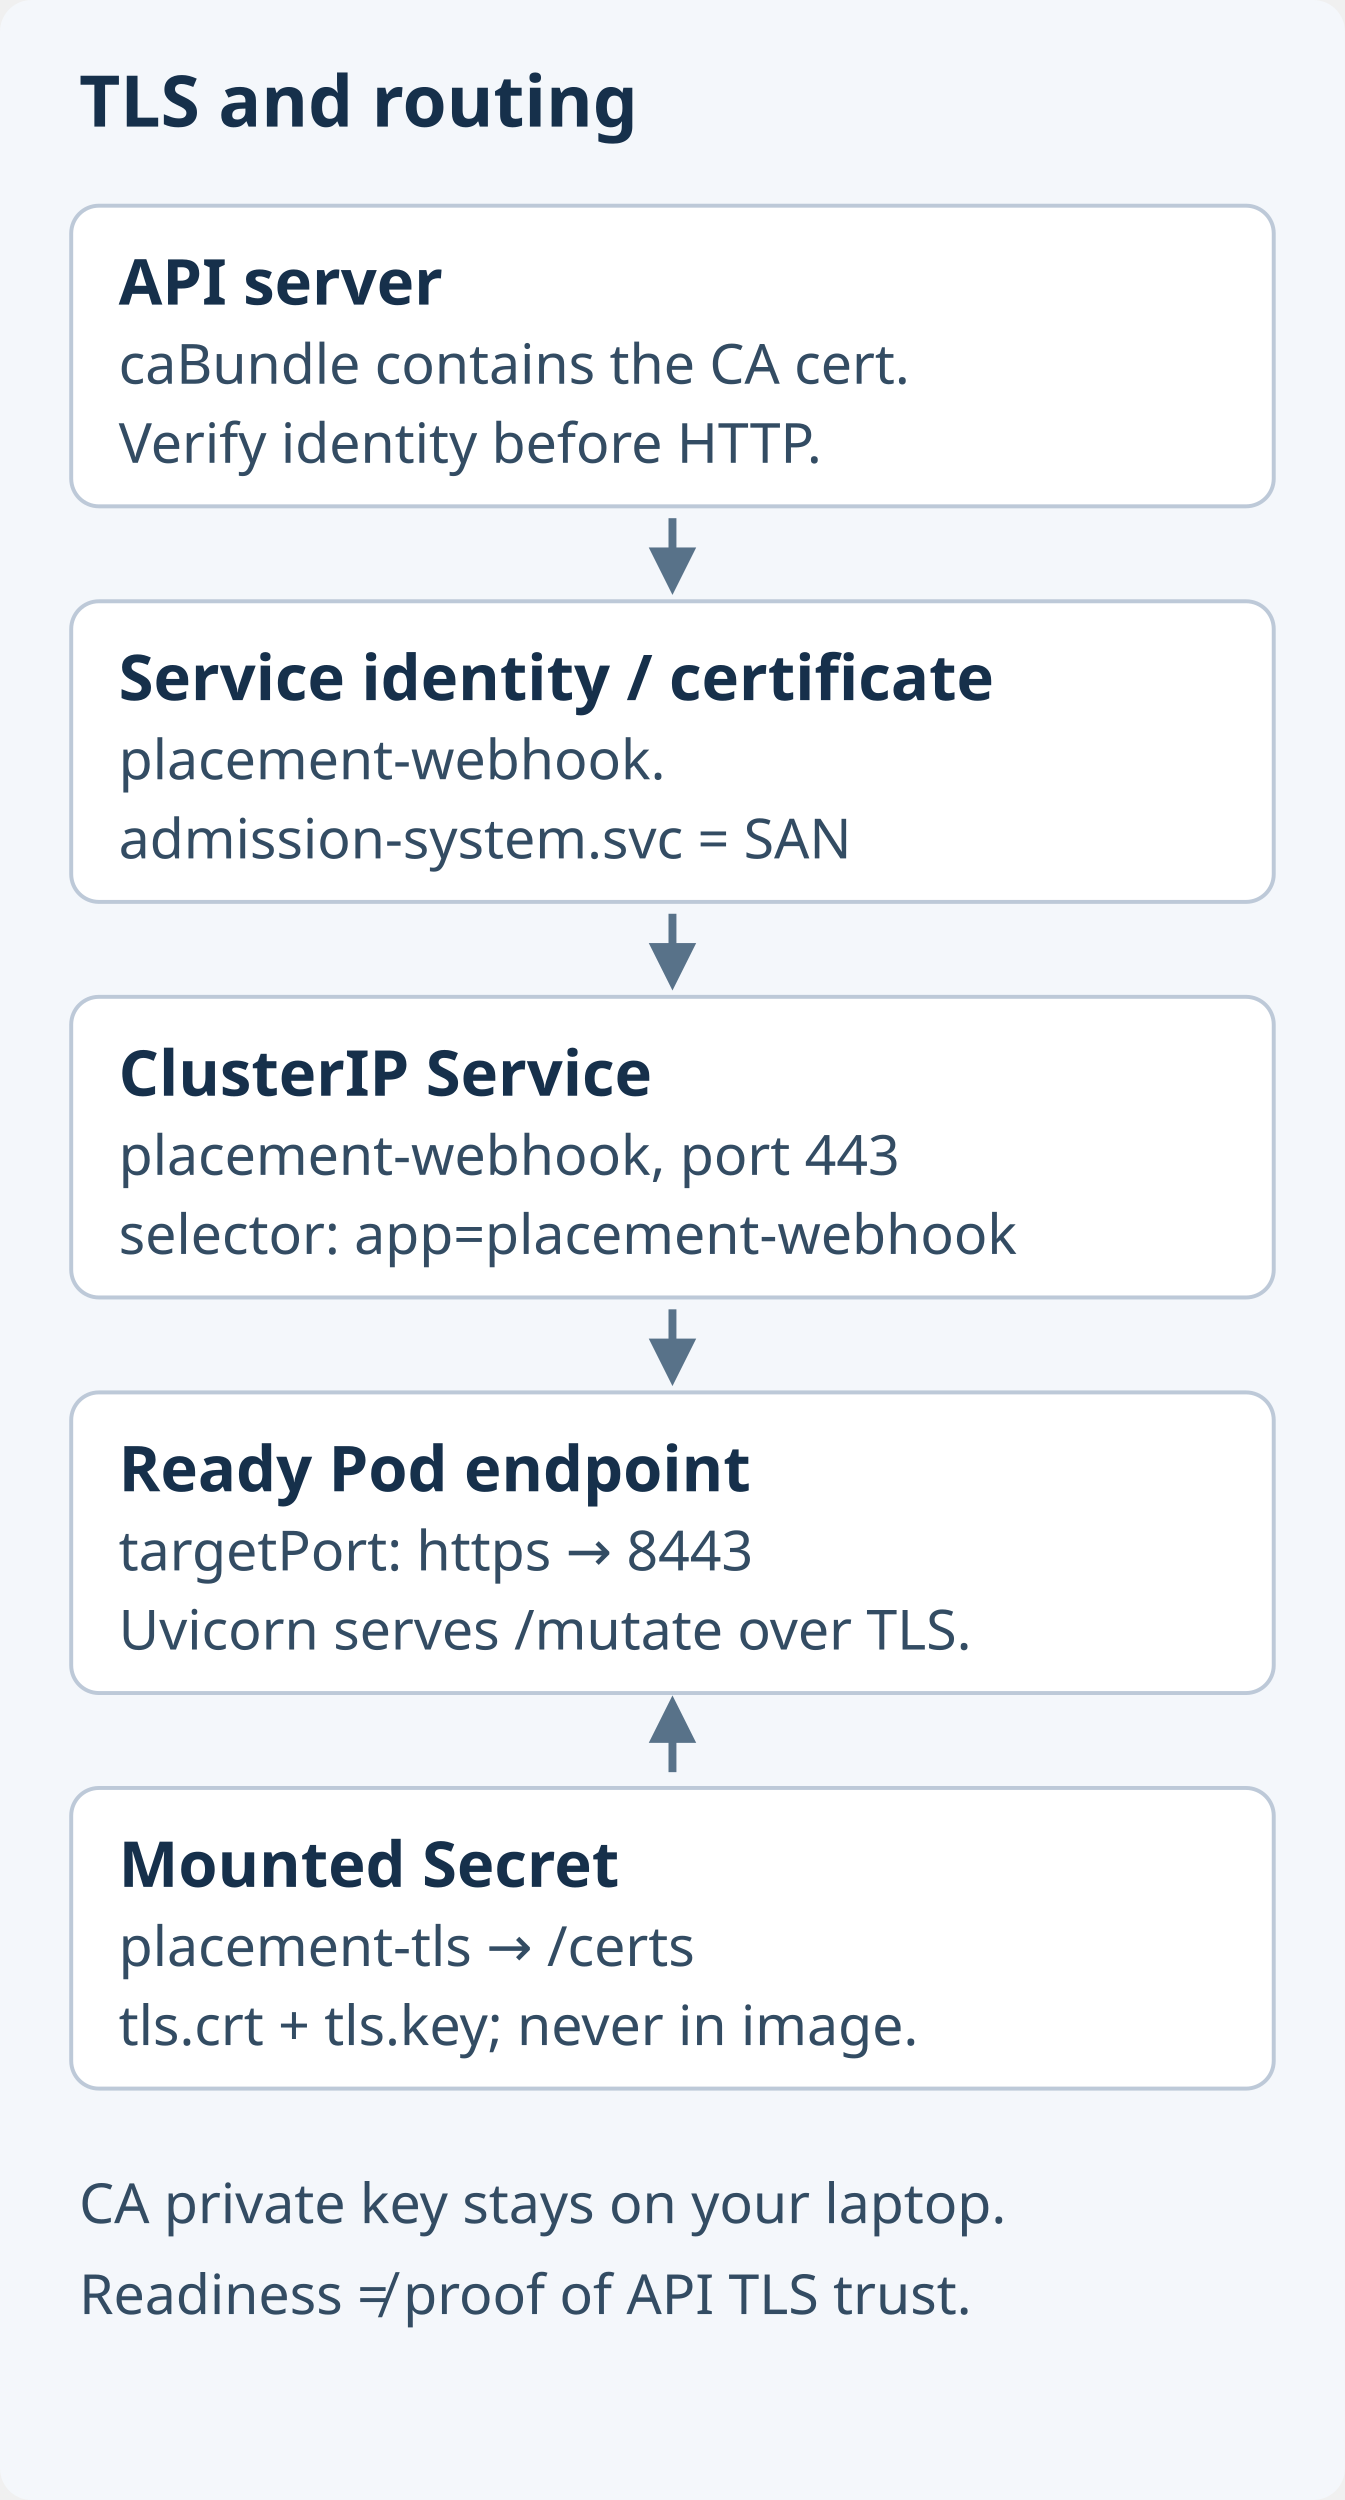
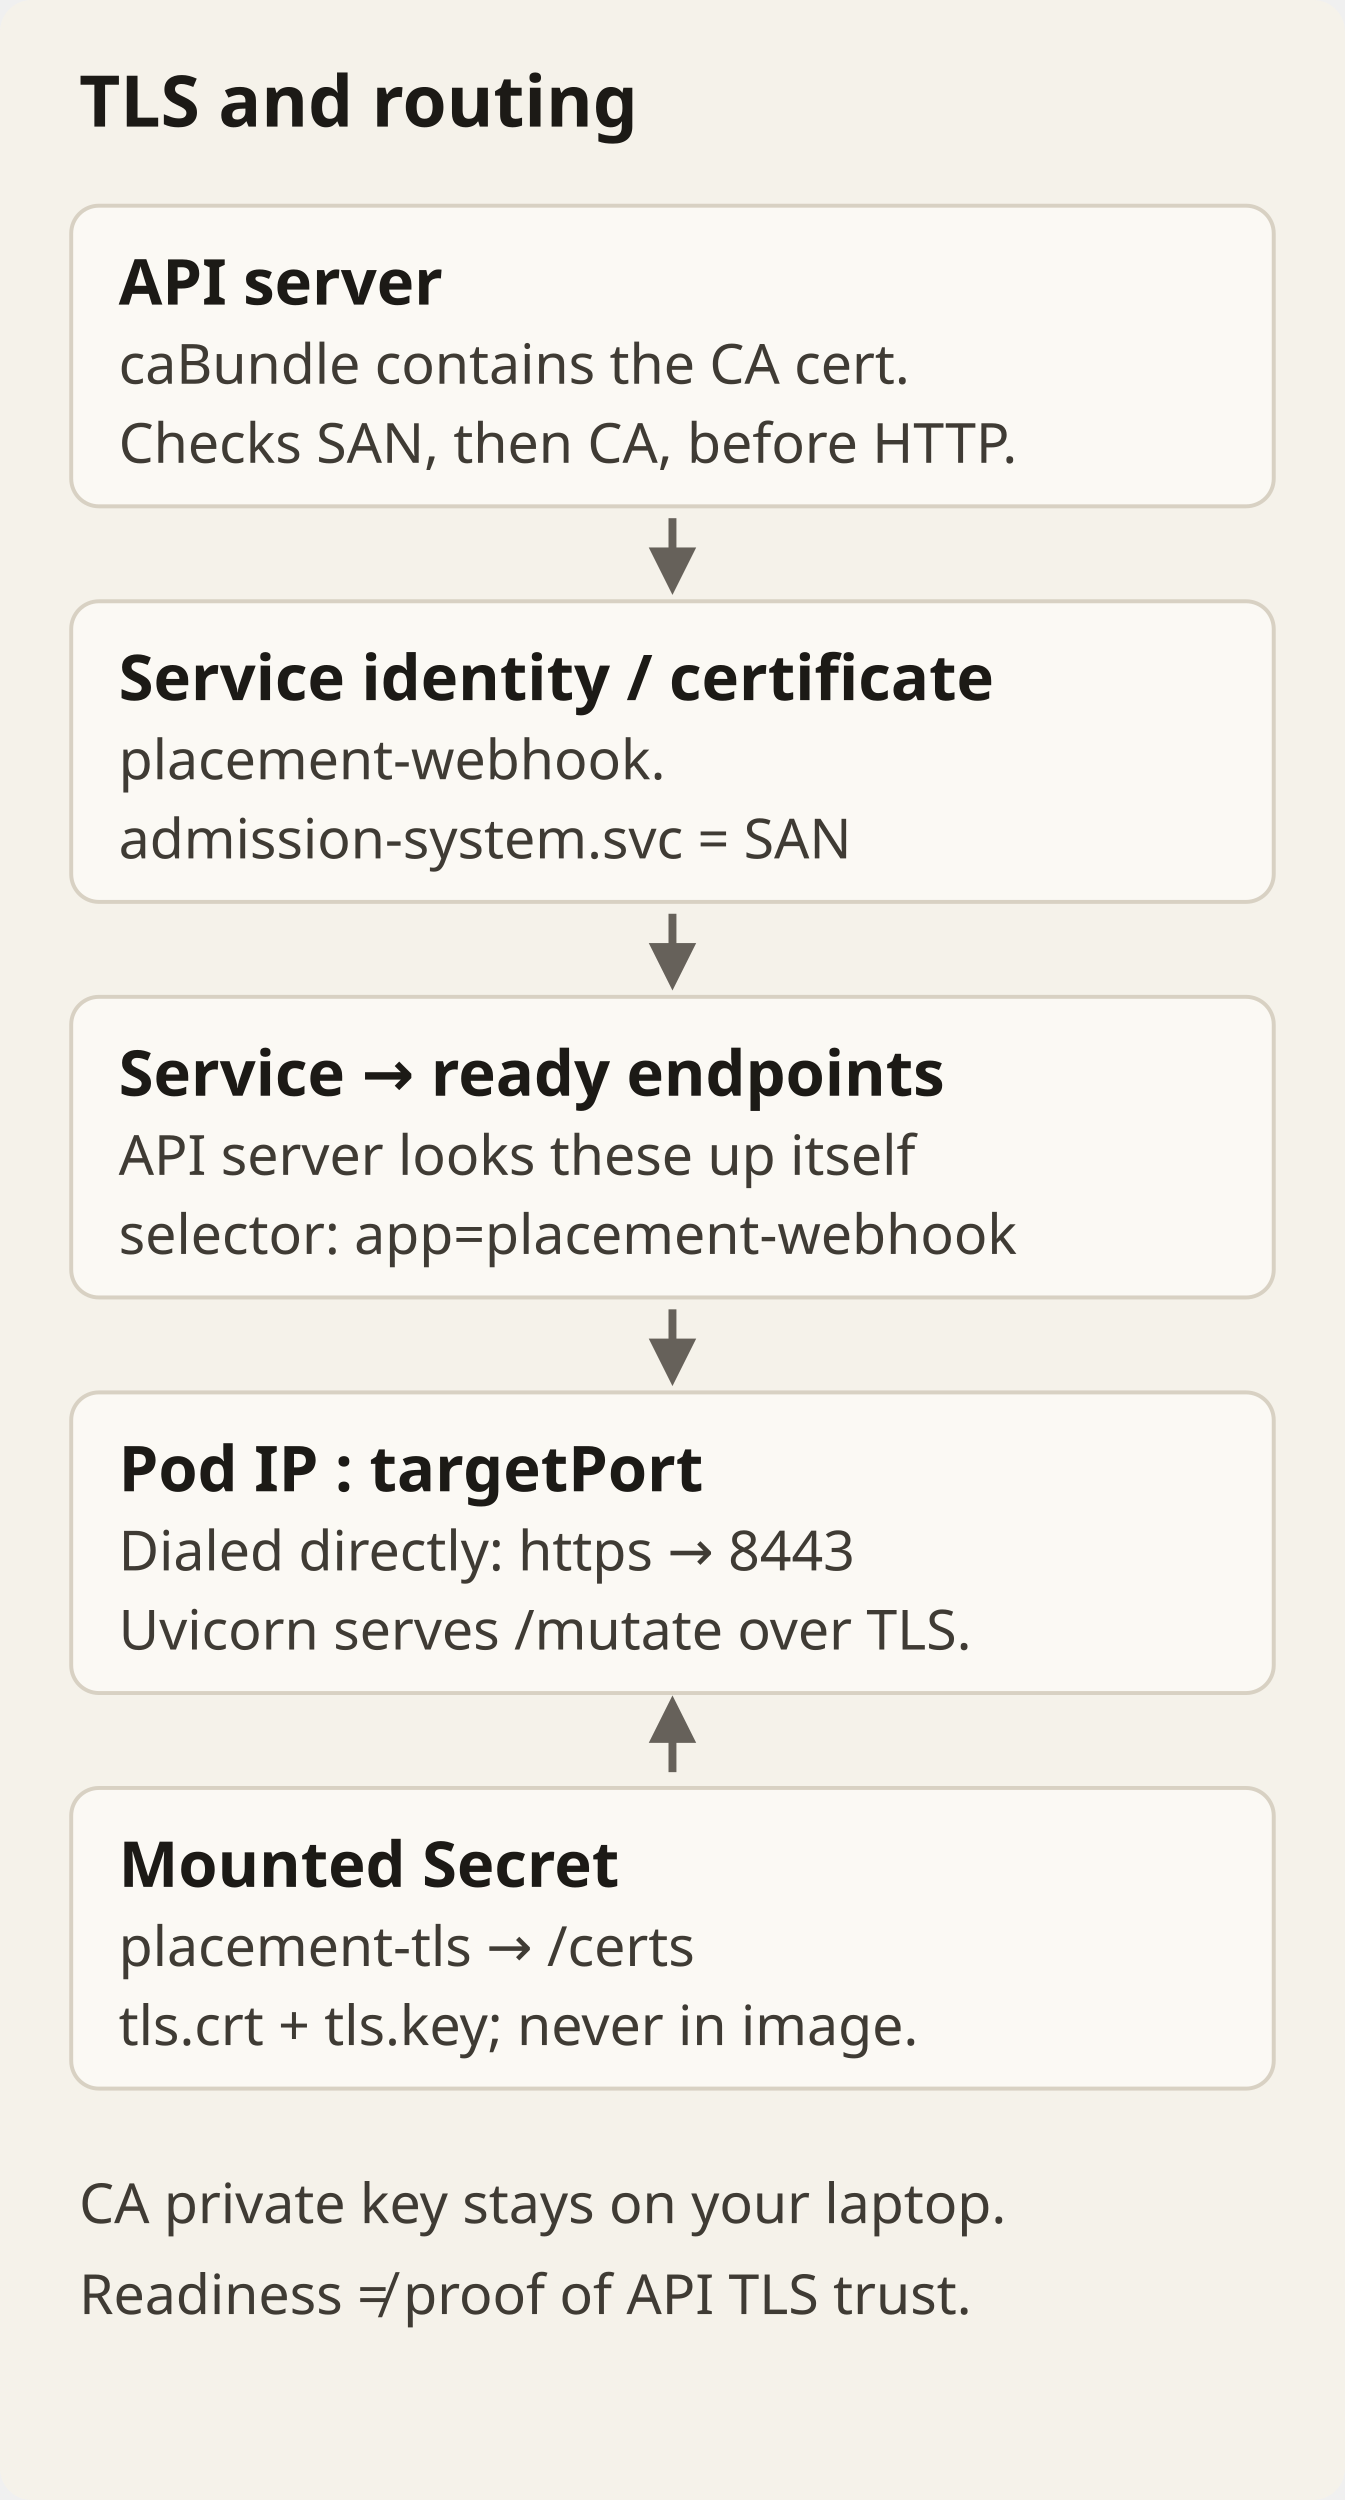
<svg xmlns="http://www.w3.org/2000/svg" width="340" height="632" viewBox="0 0 340 632" role="img" aria-labelledby="title desc">
-   <style>.box{fill:#fff;stroke:#bdc9d8}.title{font:600 18px sans-serif;fill:#16304b}.label{font:600 16px sans-serif;fill:#16304b}.note{font:14px sans-serif;fill:#334c63}.arrow{stroke:#587289;stroke-width:2;fill:none}.highlight{fill:#c8efe4;opacity:0}</style>
+   <style>.box{fill:#fbf9f4;stroke:#d8d1c3}.title{font:600 18px sans-serif;fill:#1c1a16}.label{font:600 16px sans-serif;fill:#1c1a16}.note{font:14px sans-serif;fill:#3f3b34}.arrow{stroke:#66615a;stroke-width:2;fill:none}.highlight{fill:#cfe0d2;opacity:0}@media (prefers-color-scheme:dark){[fill="#f5f2ea"]{fill:#1b1a17}.box{fill:#22201c;stroke:#57524a}text,.title,.label{fill:#ebe6da}.note{fill:#cfc9bc}.arrow,.wire{stroke:#a29c8f}[fill="#66615a"]{fill:#a29c8f}[stroke="#66615a"]{stroke:#a29c8f}.highlight{fill:#34493b}[fill="#ede8dd"]{fill:#2a2823}[stroke="#d8d1c3"]{stroke:#57524a}[fill="#e3eae1"]{fill:#26332c}[stroke="#9bb5a3"]{stroke:#4f6b5a}.call{stroke:#9bc4a8}[fill="#23523e"]{fill:#9bc4a8}[fill="#f3e6cc"]{fill:#3a3022}[stroke="#b9975a"]{stroke:#8a7346}}</style>
  <defs>
    <marker id="arrow" viewBox="0 0 10 10" refX="8" refY="5" markerWidth="6" markerHeight="6" orient="auto-start-reverse">
-       <path d="M 0 0 L 10 5 L 0 10 z" fill="#587289" />
+       <path d="M 0 0 L 10 5 L 0 10 z" fill="#66615a" />
    </marker>
  </defs>
-   <rect width="340" height="632" rx="8" fill="#f4f7fb" />
+   <rect width="340" height="632" rx="8" fill="#f5f2ea" />
  <text x="20" y="32" class="title">TLS and routing</text>
  <rect x="18" y="52" width="304" height="76" rx="7" class="box" />
  <text x="30" y="77" class="label">API server</text>
  <text x="30" y="97" class="note">caBundle contains the CA cert.</text>
-   <text x="30" y="117" class="note">Verify identity before HTTP.</text>
+   <text x="30" y="117" class="note">Checks SAN, then CA, before HTTP.</text>
  <path d="M170 131 V148" class="arrow" marker-end="url(#arrow)" />
  <rect x="18" y="152" width="304" height="76" rx="7" class="box" />
  <text x="30" y="177" class="label">Service identity / certificate</text>
  <text x="30" y="197" class="note">placement-webhook.</text>
  <text x="30" y="217" class="note">admission-system.svc = SAN</text>
  <path d="M170 231 V248" class="arrow" marker-end="url(#arrow)" />
  <rect x="18" y="252" width="304" height="76" rx="7" class="box" />
-   <text x="30" y="277" class="label">ClusterIP Service</text>
-   <text x="30" y="297" class="note">placement-webhook, port 443</text>
+   <text x="30" y="277" class="label">Service → ready endpoints</text>
+   <text x="30" y="297" class="note">API server looks these up itself</text>
  <text x="30" y="317" class="note">selector: app=placement-webhook</text>
  <path d="M170 331 V348" class="arrow" marker-end="url(#arrow)" />
  <rect x="18" y="352" width="304" height="76" rx="7" class="box" />
-   <text x="30" y="377" class="label">Ready Pod endpoint</text>
-   <text x="30" y="397" class="note">targetPort: https → 8443</text>
+   <text x="30" y="377" class="label">Pod IP : targetPort</text>
+   <text x="30" y="397" class="note">Dialed directly: https → 8443</text>
  <text x="30" y="417" class="note">Uvicorn serves /mutate over TLS.</text>
  <path d="M170 448 V431" class="arrow" marker-end="url(#arrow)" />
  <rect x="18" y="452" width="304" height="76" rx="7" class="box" />
  <text x="30" y="477" class="label">Mounted Secret</text>
  <text x="30" y="497" class="note">placement-tls → /certs</text>
  <text x="30" y="517" class="note">tls.crt + tls.key; never in image.</text>
  <text x="20" y="562" class="note">CA private key stays on your laptop.</text>
  <text x="20" y="585" class="note">Readiness ≠ proof of API TLS trust.</text>
</svg>
